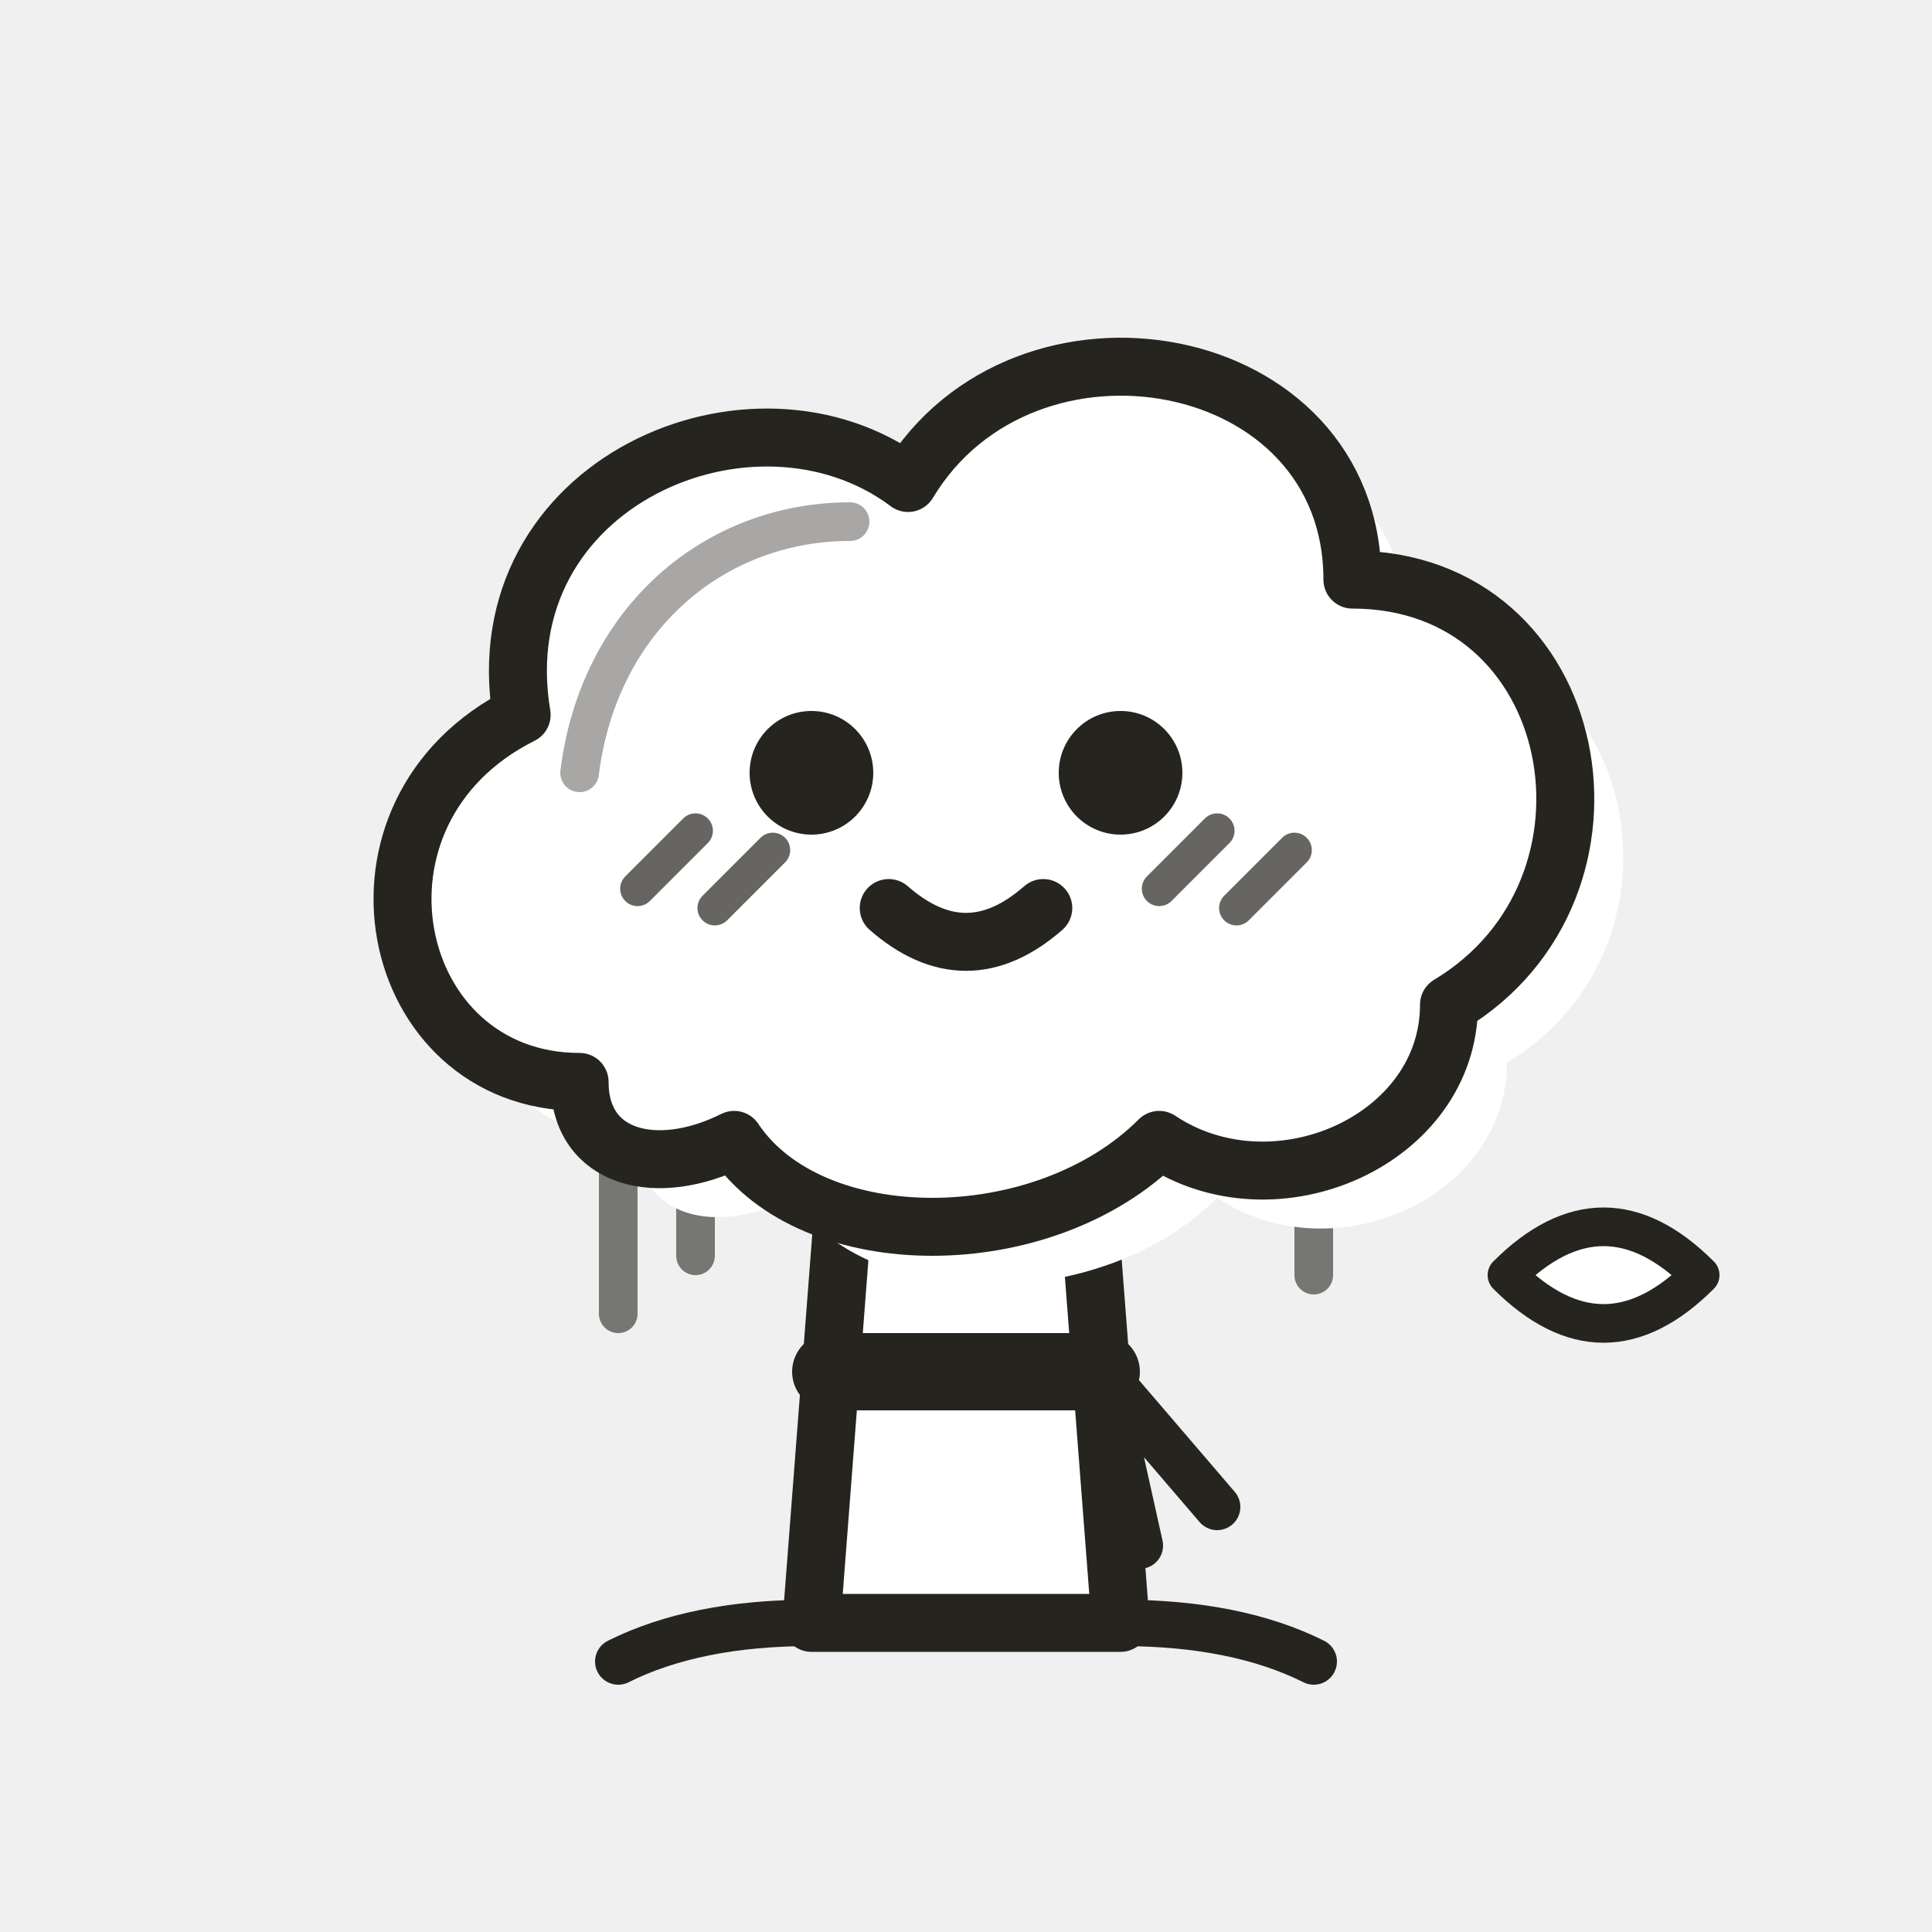
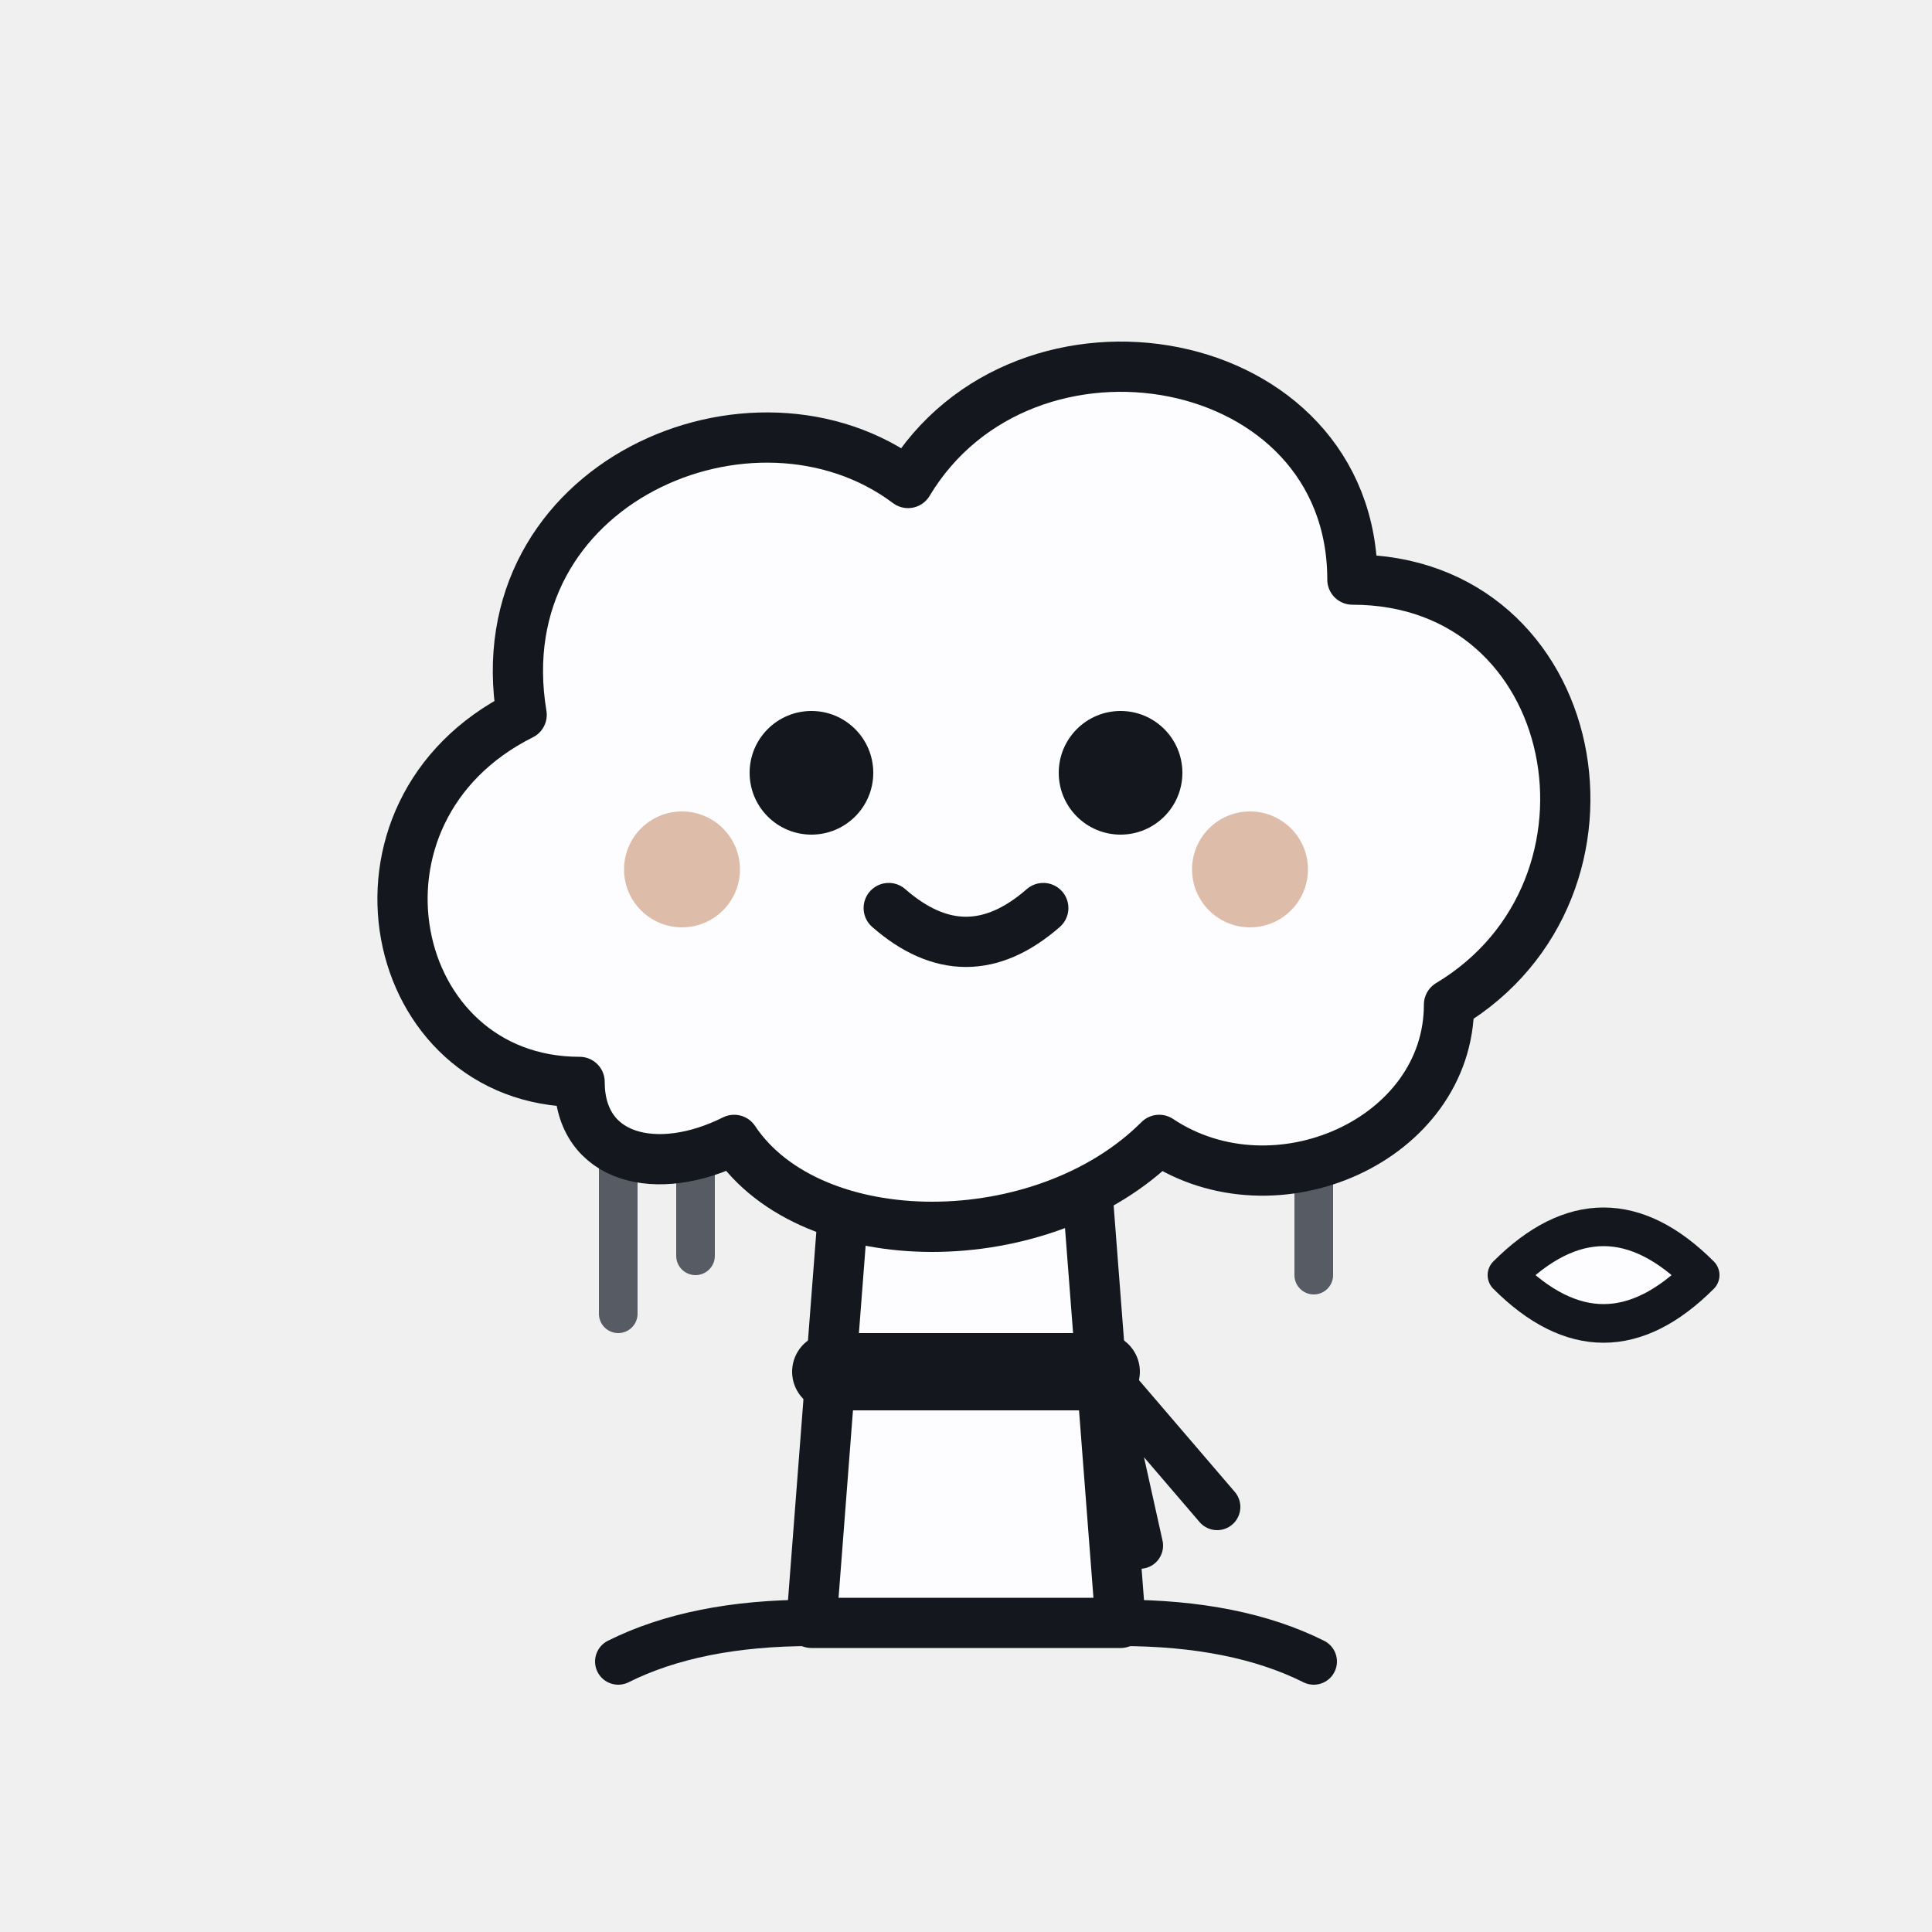
<svg xmlns="http://www.w3.org/2000/svg" viewBox="0 0 100 100">
-   <g stroke="#25241F" stroke-width="3" stroke-linecap="round" stroke-linejoin="round" fill="none">
+   <g stroke="#14171e" stroke-width="2.6" stroke-linecap="round" stroke-linejoin="round" fill="none">
    <path d="M42 84 q-6 0 -10 2 M58 84 q6 0 10 2" stroke-width="2.4" />
-     <path d="M44 58 L42 84 H58 L56 58 Z" fill="#ffffff" stroke="#25241F" />
-     <path d="M32 58 V68 M68 56 V66 M36 60 V65" stroke-width="2" opacity="0.6" />
-     <path transform="translate(3 3)" d="M30 56 C20 56 17 42 27 37 C25 25 39 19 47 25 C53 15 70 18 70 30 C82 30 85 46 75 52 C75 59 66 63 60 59 C54 65 42 65 38 59 C34 61 30 60 30 56 Z" fill="#ffffff" stroke="none" />
-     <path d="M30 56 C20 56 17 42 27 37 C25 25 39 19 47 25 C53 15 70 18 70 30 C82 30 85 46 75 52 C75 59 66 63 60 59 C54 65 42 65 38 59 C34 61 30 60 30 56 Z" fill="#ffffff" stroke="#25241F" />
-     <path d="M43 71 H57" stroke="#25241F" stroke-width="4" />
+     <path d="M44 58 L42 84 H58 L56 58 Z" fill="#fdfdff" stroke="#14171e" stroke-width="2.6" />
+     <path d="M32 58 V68 M68 56 V66 M36 60 V65" stroke-width="2" stroke="#575b63" />
+     <path d="M30 56 C20 56 17 42 27 37 C25 25 39 19 47 25 C53 15 70 18 70 30 C82 30 85 46 75 52 C75 59 66 63 60 59 C54 65 42 65 38 59 C34 61 30 60 30 56 Z" fill="#fdfdff" stroke="#14171e" stroke-width="2.6" />
+     <path d="M43 71 H57" stroke="#14171e" stroke-width="4" />
    <path d="M57 71 l6 7 M57 71 l2 9" stroke-width="2.4" />
-     <path d="M30 40 C31 32 37 27 44 27" opacity="0.4" stroke-width="2" />
-     <circle cx="42" cy="40" r="3.2" fill="#25241F" stroke="none" />
-     <circle cx="58" cy="40" r="3.2" fill="#25241F" stroke="none" />
-     <path d="M46 47 Q50 50.5 54 47" stroke="#25241F" />
-     <path d="M33 46 l3 -3 M37 47 l3 -3 M60 46 l3 -3 M64 47 l3 -3" stroke="#25241F" stroke-width="1.8" opacity="0.7" />
-     <path d="M78 66 q5 -5 10 0 q-5 5 -10 0 Z" fill="#ffffff" stroke="#25241F" stroke-width="2" />
+     <circle cx="42" cy="40" r="3.2" fill="#14171e" stroke="none" />
+     <circle cx="58" cy="40" r="3.2" fill="#14171e" stroke="none" />
+     <path d="M46 47 Q50 50.5 54 47" stroke="#14171e" />
+     <circle cx="35.3" cy="45" r="3" fill="#ddbdaa" stroke="none" />
+     <circle cx="64.7" cy="45" r="3" fill="#ddbdaa" stroke="none" />
+     <path d="M78 66 q5 -5 10 0 q-5 5 -10 0 Z" fill="#fdfdff" stroke="#14171e" stroke-width="2" />
  </g>
</svg>
